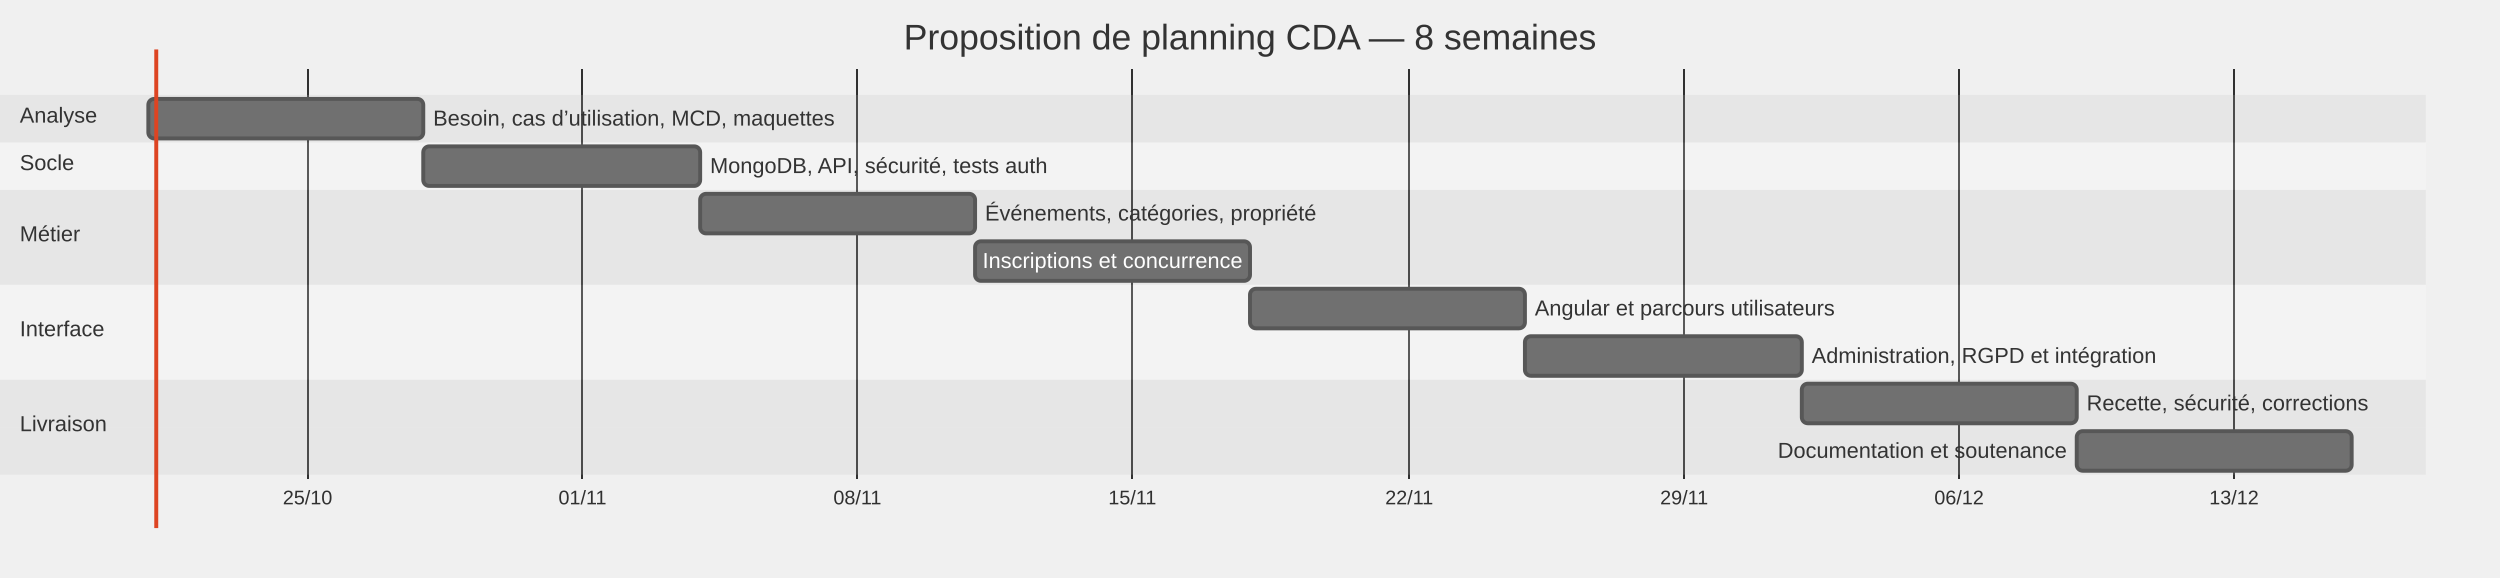
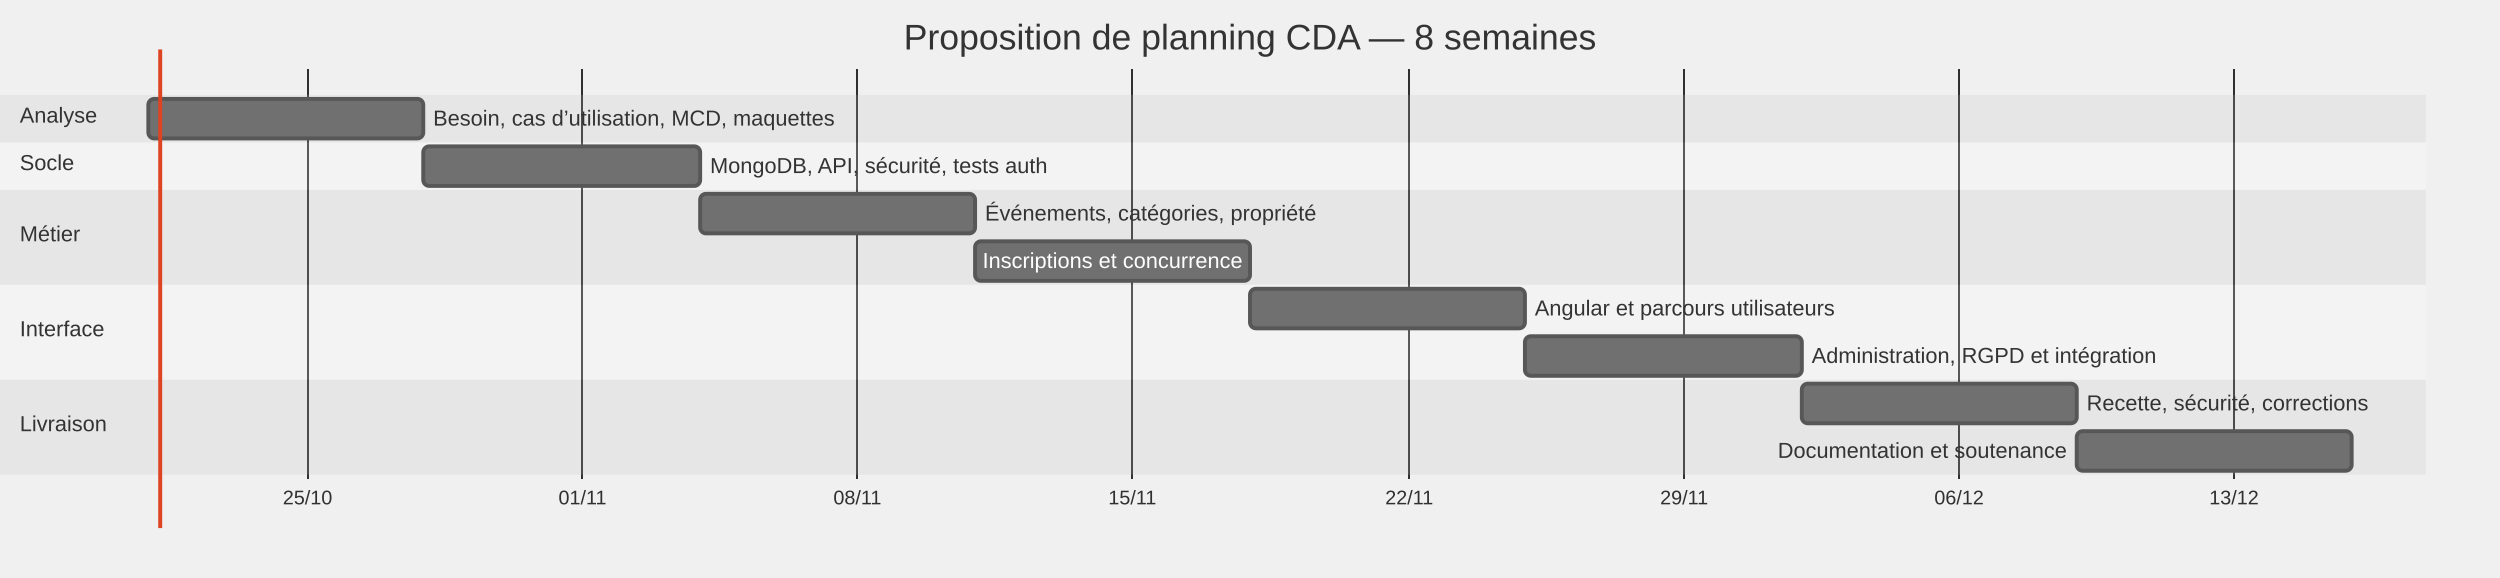
<svg xmlns="http://www.w3.org/2000/svg" id="diagram5" width="100%" viewBox="0 0 1264 292" style="max-width: 1264px;" role="graphics-document document" aria-roledescription="gantt">
  <style>#diagram5{font-family:"trebuchet ms",verdana,arial,sans-serif;font-size:16px;fill:#000000;}@keyframes edge-animation-frame{from{stroke-dashoffset:0;}}@keyframes dash{to{stroke-dashoffset:0;}}#diagram5 .edge-animation-slow{stroke-dasharray:9,5!important;stroke-dashoffset:900;animation:dash 50s linear infinite;stroke-linecap:round;}#diagram5 .edge-animation-fast{stroke-dasharray:9,5!important;stroke-dashoffset:900;animation:dash 20s linear infinite;stroke-linecap:round;}#diagram5 .error-icon{fill:#552222;}#diagram5 .error-text{fill:#552222;stroke:#552222;}#diagram5 .edge-thickness-normal{stroke-width:1px;}#diagram5 .edge-thickness-thick{stroke-width:3.5px;}#diagram5 .edge-pattern-solid{stroke-dasharray:0;}#diagram5 .edge-thickness-invisible{stroke-width:0;fill:none;}#diagram5 .edge-pattern-dashed{stroke-dasharray:3;}#diagram5 .edge-pattern-dotted{stroke-dasharray:2;}#diagram5 .marker{fill:#666;stroke:#666;}#diagram5 .marker.cross{stroke:#666;}#diagram5 svg{font-family:"trebuchet ms",verdana,arial,sans-serif;font-size:16px;}#diagram5 p{margin:0;}#diagram5 .mermaid-main-font{font-family:"trebuchet ms",verdana,arial,sans-serif;}#diagram5 .exclude-range{fill:#eeeeee;}#diagram5 .section{stroke:none;opacity:0.2;}#diagram5 .section0{fill:hsl(0, 0%, 73.922%);}#diagram5 .section2{fill:hsl(0, 0%, 73.922%);}#diagram5 .section1,#diagram5 .section3{fill:white;opacity:0.2;}#diagram5 .sectionTitle0{fill:#333;}#diagram5 .sectionTitle1{fill:#333;}#diagram5 .sectionTitle2{fill:#333;}#diagram5 .sectionTitle3{fill:#333;}#diagram5 .sectionTitle{text-anchor:start;font-family:"trebuchet ms",verdana,arial,sans-serif;}#diagram5 .grid .tick{stroke:hsl(0, 0%, 90%);opacity:0.8;shape-rendering:crispEdges;}#diagram5 .grid .tick text{font-family:"trebuchet ms",verdana,arial,sans-serif;fill:#000000;}#diagram5 .grid path{stroke-width:0;}#diagram5 .today{fill:none;stroke:#d42;stroke-width:2px;}#diagram5 .task{stroke-width:2;}#diagram5 .taskText{text-anchor:middle;font-family:"trebuchet ms",verdana,arial,sans-serif;}#diagram5 .taskTextOutsideRight{fill:#333;text-anchor:start;font-family:"trebuchet ms",verdana,arial,sans-serif;}#diagram5 .taskTextOutsideLeft{fill:#333;text-anchor:end;}#diagram5 .task.clickable{cursor:pointer;}#diagram5 .taskText.clickable{cursor:pointer;fill:#003163!important;font-weight:bold;}#diagram5 .taskTextOutsideLeft.clickable{cursor:pointer;fill:#003163!important;font-weight:bold;}#diagram5 .taskTextOutsideRight.clickable{cursor:pointer;fill:#003163!important;font-weight:bold;}#diagram5 .taskText0,#diagram5 .taskText1,#diagram5 .taskText2,#diagram5 .taskText3{fill:white;}#diagram5 .task0,#diagram5 .task1,#diagram5 .task2,#diagram5 .task3{fill:#707070;stroke:hsl(0, 0%, 33.922%);}#diagram5 .taskTextOutside0,#diagram5 .taskTextOutside2{fill:#333;}#diagram5 .taskTextOutside1,#diagram5 .taskTextOutside3{fill:#333;}#diagram5 .active0,#diagram5 .active1,#diagram5 .active2,#diagram5 .active3{fill:#eee;stroke:hsl(0, 0%, 33.922%);}#diagram5 .activeText0,#diagram5 .activeText1,#diagram5 .activeText2,#diagram5 .activeText3{fill:#333!important;}#diagram5 .done0,#diagram5 .done1,#diagram5 .done2,#diagram5 .done3{stroke:#666;fill:#bbb;stroke-width:2;}#diagram5 .doneText0,#diagram5 .doneText1,#diagram5 .doneText2,#diagram5 .doneText3{fill:#333!important;}#diagram5 .doneText0.taskTextOutsideLeft,#diagram5 .doneText0.taskTextOutsideRight,#diagram5 .doneText1.taskTextOutsideLeft,#diagram5 .doneText1.taskTextOutsideRight,#diagram5 .doneText2.taskTextOutsideLeft,#diagram5 .doneText2.taskTextOutsideRight,#diagram5 .doneText3.taskTextOutsideLeft,#diagram5 .doneText3.taskTextOutsideRight{fill:#333!important;}#diagram5 .crit0,#diagram5 .crit1,#diagram5 .crit2,#diagram5 .crit3{stroke:hsl(10.909, 73.333%, 40%);fill:#d42;stroke-width:2;}#diagram5 .activeCrit0,#diagram5 .activeCrit1,#diagram5 .activeCrit2,#diagram5 .activeCrit3{stroke:hsl(10.909, 73.333%, 40%);fill:#eee;stroke-width:2;}#diagram5 .doneCrit0,#diagram5 .doneCrit1,#diagram5 .doneCrit2,#diagram5 .doneCrit3{stroke:hsl(10.909, 73.333%, 40%);fill:#bbb;stroke-width:2;cursor:pointer;shape-rendering:crispEdges;}#diagram5 .milestone{transform:rotate(45deg) scale(0.8,0.8);}#diagram5 .milestoneText{font-style:italic;}#diagram5 .doneCritText0,#diagram5 .doneCritText1,#diagram5 .doneCritText2,#diagram5 .doneCritText3{fill:#333!important;}#diagram5 .doneCritText0.taskTextOutsideLeft,#diagram5 .doneCritText0.taskTextOutsideRight,#diagram5 .doneCritText1.taskTextOutsideLeft,#diagram5 .doneCritText1.taskTextOutsideRight,#diagram5 .doneCritText2.taskTextOutsideLeft,#diagram5 .doneCritText2.taskTextOutsideRight,#diagram5 .doneCritText3.taskTextOutsideLeft,#diagram5 .doneCritText3.taskTextOutsideRight{fill:#333!important;}#diagram5 .vert{stroke:#d42;}#diagram5 .vertText{font-size:15px;text-anchor:middle;fill:#d42!important;}#diagram5 .activeCritText0,#diagram5 .activeCritText1,#diagram5 .activeCritText2,#diagram5 .activeCritText3{fill:#333!important;}#diagram5 .titleText{text-anchor:middle;font-size:18px;fill:#333;font-family:"trebuchet ms",verdana,arial,sans-serif;}#diagram5 .node .neo-node{stroke:#999;}#diagram5 [data-look="neo"].node rect,#diagram5 [data-look="neo"].cluster rect,#diagram5 [data-look="neo"].node polygon{stroke:url(#diagram5-gradient);filter:drop-shadow( 1px 2px 2px rgba(185,185,185,1));}#diagram5 [data-look="neo"].swimlane.cluster rect{filter:none;}#diagram5 [data-look="neo"].node path{stroke:url(#diagram5-gradient);stroke-width:1px;}#diagram5 [data-look="neo"].node .outer-path{filter:drop-shadow( 1px 2px 2px rgba(185,185,185,1));}#diagram5 [data-look="neo"].node .neo-line path{stroke:#999;filter:none;}#diagram5 [data-look="neo"].node circle{stroke:url(#diagram5-gradient);filter:drop-shadow( 1px 2px 2px rgba(185,185,185,1));}#diagram5 [data-look="neo"].node circle .state-start{fill:#000000;}#diagram5 [data-look="neo"].icon-shape .icon{fill:url(#diagram5-gradient);filter:drop-shadow( 1px 2px 2px rgba(185,185,185,1));}#diagram5 [data-look="neo"].icon-shape .icon-neo path{stroke:url(#diagram5-gradient);filter:drop-shadow( 1px 2px 2px rgba(185,185,185,1));}#diagram5 :root{--mermaid-font-family:"trebuchet ms",verdana,arial,sans-serif;}</style>
  <g />
  <g class="grid" transform="translate(75, 242)" fill="none" font-size="10" font-family="sans-serif" text-anchor="middle">
    <path class="domain" stroke="currentColor" d="M0.5,-207V0.5H1114.5V-207" />
    <g class="tick" opacity="1" transform="translate(80.5,0)">
      <line stroke="currentColor" y2="-207" />
      <text fill="#000" y="3" dy="1em" stroke="none" font-size="10" style="text-anchor: middle;">25/10</text>
    </g>
    <g class="tick" opacity="1" transform="translate(219.5,0)">
      <line stroke="currentColor" y2="-207" />
      <text fill="#000" y="3" dy="1em" stroke="none" font-size="10" style="text-anchor: middle;">01/11</text>
    </g>
    <g class="tick" opacity="1" transform="translate(358.5,0)">
      <line stroke="currentColor" y2="-207" />
      <text fill="#000" y="3" dy="1em" stroke="none" font-size="10" style="text-anchor: middle;">08/11</text>
    </g>
    <g class="tick" opacity="1" transform="translate(497.5,0)">
      <line stroke="currentColor" y2="-207" />
      <text fill="#000" y="3" dy="1em" stroke="none" font-size="10" style="text-anchor: middle;">15/11</text>
    </g>
    <g class="tick" opacity="1" transform="translate(637.5,0)">
      <line stroke="currentColor" y2="-207" />
      <text fill="#000" y="3" dy="1em" stroke="none" font-size="10" style="text-anchor: middle;">22/11</text>
    </g>
    <g class="tick" opacity="1" transform="translate(776.5,0)">
      <line stroke="currentColor" y2="-207" />
      <text fill="#000" y="3" dy="1em" stroke="none" font-size="10" style="text-anchor: middle;">29/11</text>
    </g>
    <g class="tick" opacity="1" transform="translate(915.5,0)">
      <line stroke="currentColor" y2="-207" />
      <text fill="#000" y="3" dy="1em" stroke="none" font-size="10" style="text-anchor: middle;">06/12</text>
    </g>
    <g class="tick" opacity="1" transform="translate(1054.5,0)">
      <line stroke="currentColor" y2="-207" />
      <text fill="#000" y="3" dy="1em" stroke="none" font-size="10" style="text-anchor: middle;">13/12</text>
    </g>
  </g>
  <g>
    <rect x="0" y="48" width="1226.5" height="24" class="section section0" />
    <rect x="0" y="72" width="1226.5" height="24" class="section section1" />
    <rect x="0" y="96" width="1226.5" height="24" class="section section2" />
    <rect x="0" y="120" width="1226.5" height="24" class="section section2" />
    <rect x="0" y="144" width="1226.5" height="24" class="section section3" />
    <rect x="0" y="168" width="1226.5" height="24" class="section section3" />
    <rect x="0" y="192" width="1226.5" height="24" class="section section0" />
    <rect x="0" y="216" width="1226.5" height="24" class="section section0" />
  </g>
  <g>
    <rect id="diagram5-a1" rx="3" ry="3" x="75" y="50" width="139" height="20" transform-origin="144.5px 60px" class="task task0" />
    <rect id="diagram5-a2" rx="3" ry="3" x="214" y="74" width="140" height="20" transform-origin="284px 84px" class="task task1" />
    <rect id="diagram5-a3" rx="3" ry="3" x="354" y="98" width="139" height="20" transform-origin="423.5px 108px" class="task task2" />
    <rect id="diagram5-a4" rx="3" ry="3" x="493" y="122" width="139" height="20" transform-origin="562.5px 132px" class="task task2" />
    <rect id="diagram5-a5" rx="3" ry="3" x="632" y="146" width="139" height="20" transform-origin="701.5px 156px" class="task task3" />
    <rect id="diagram5-a6" rx="3" ry="3" x="771" y="170" width="140" height="20" transform-origin="841px 180px" class="task task3" />
    <rect id="diagram5-a7" rx="3" ry="3" x="911" y="194" width="139" height="20" transform-origin="980.5px 204px" class="task task0" />
    <rect id="diagram5-a8" rx="3" ry="3" x="1050" y="218" width="139" height="20" transform-origin="1119.5px 228px" class="task task0" />
    <text id="diagram5-a1-text" font-size="11" x="219" y="63.5" class="taskTextOutsideRight taskTextOutside0  width-203.47900390625">Besoin, cas d’utilisation, MCD, maquettes </text>
    <text id="diagram5-a2-text" font-size="11" x="359" y="87.5" class="taskTextOutsideRight taskTextOutside1  width-170.59375">MongoDB, API, sécurité, tests auth </text>
    <text id="diagram5-a3-text" font-size="11" x="498" y="111.5" class="taskTextOutsideRight taskTextOutside2  width-167.546875">Événements, catégories, propriété </text>
    <text id="diagram5-a4-text" font-size="11" x="562.5" y="135.5" class="taskText taskText2  width-131.453125">Inscriptions et concurrence </text>
    <text id="diagram5-a5-text" font-size="11" x="776" y="159.5" class="taskTextOutsideRight taskTextOutside3  width-152.13134765625">Angular et parcours utilisateurs </text>
    <text id="diagram5-a6-text" font-size="11" x="916" y="183.5" class="taskTextOutsideRight taskTextOutside3  width-174.25">Administration, RGPD et intégration </text>
    <text id="diagram5-a7-text" font-size="11" x="1055" y="207.5" class="taskTextOutsideRight taskTextOutside0  width-142.94677734375">Recette, sécurité, corrections </text>
    <text id="diagram5-a8-text" font-size="11" x="1045" y="231.5" class="taskTextOutsideLeft taskTextOutside0">Documentation et soutenance </text>
  </g>
  <g>
    <text dy="0em" x="10" y="62" font-size="11" class="sectionTitle sectionTitle0">
      <tspan alignment-baseline="central" x="10">Analyse</tspan>
    </text>
    <text dy="0em" x="10" y="86" font-size="11" class="sectionTitle sectionTitle1">
      <tspan alignment-baseline="central" x="10">Socle</tspan>
    </text>
    <text dy="0em" x="10" y="122" font-size="11" class="sectionTitle sectionTitle2">
      <tspan alignment-baseline="central" x="10">Métier</tspan>
    </text>
    <text dy="0em" x="10" y="170" font-size="11" class="sectionTitle sectionTitle3">
      <tspan alignment-baseline="central" x="10">Interface</tspan>
    </text>
    <text dy="0em" x="10" y="218" font-size="11" class="sectionTitle sectionTitle0">
      <tspan alignment-baseline="central" x="10">Livraison</tspan>
    </text>
  </g>
  <g class="today">
-     <line x1="79" x2="79" y1="25" y2="267" class="today" />
+     <line x1="81" x2="81" y1="25" y2="267" class="today" />
  </g>
  <text x="632" y="25" class="titleText">Proposition de planning CDA — 8 semaines</text>
</svg>
